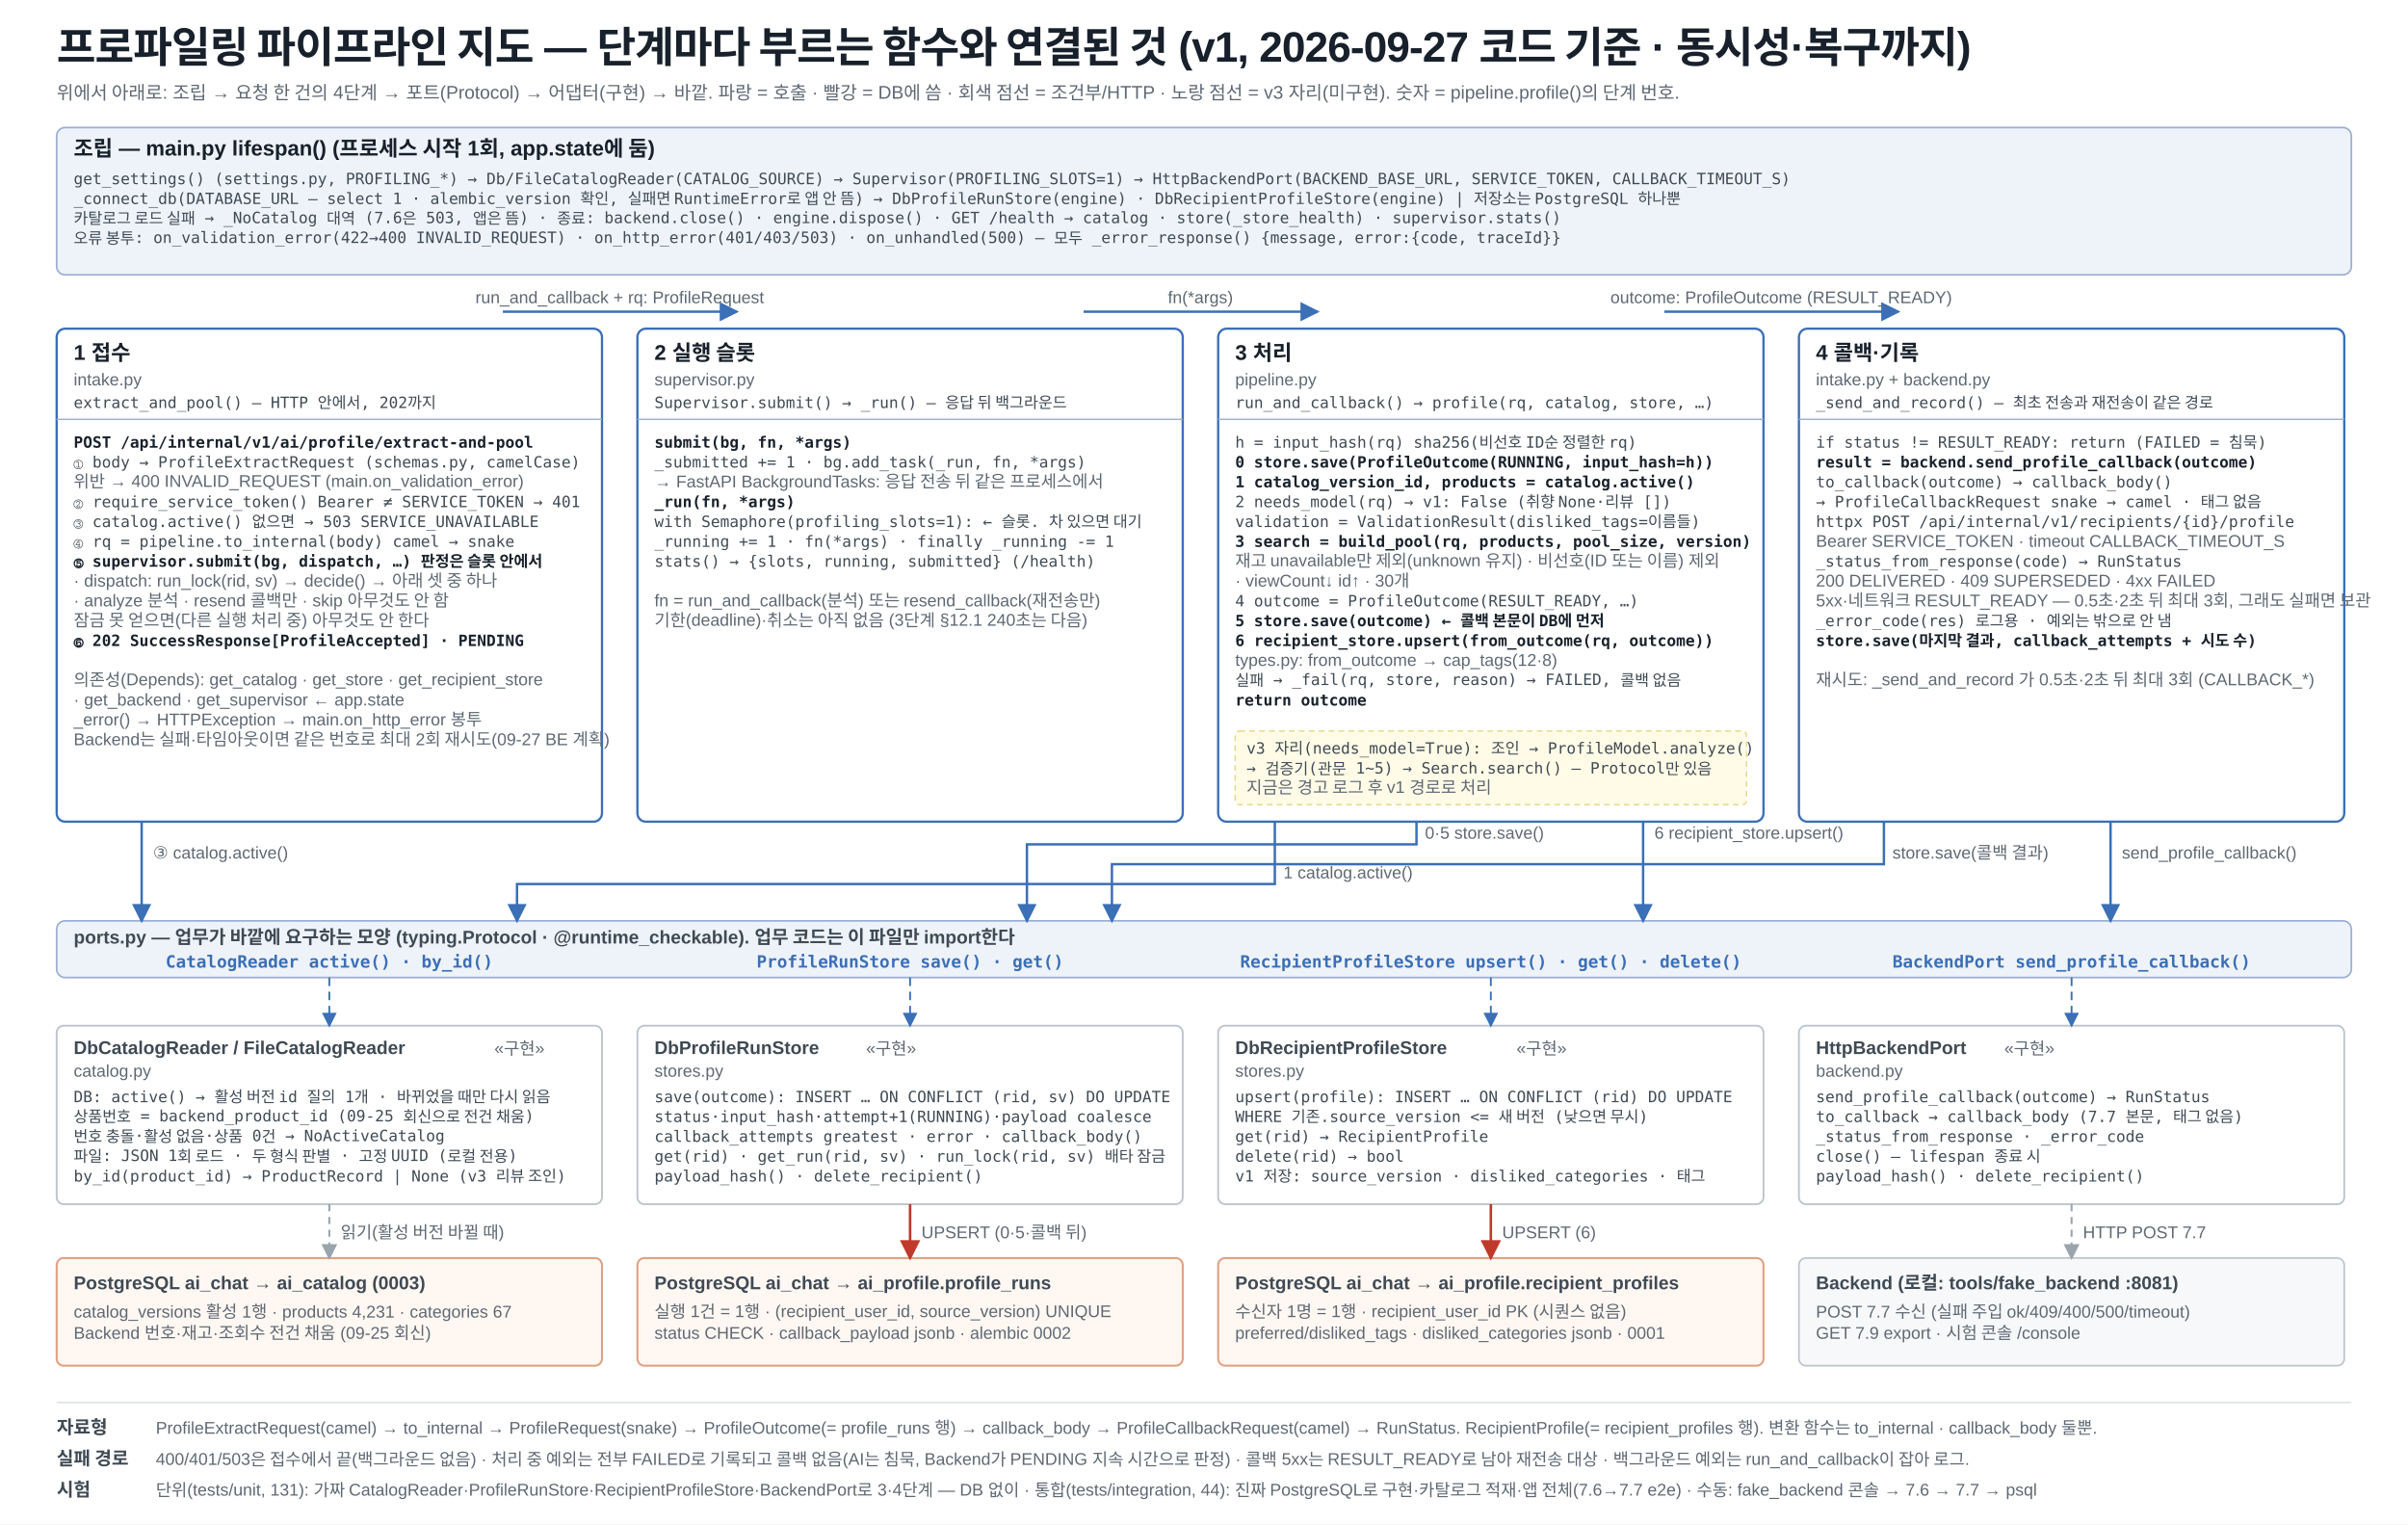
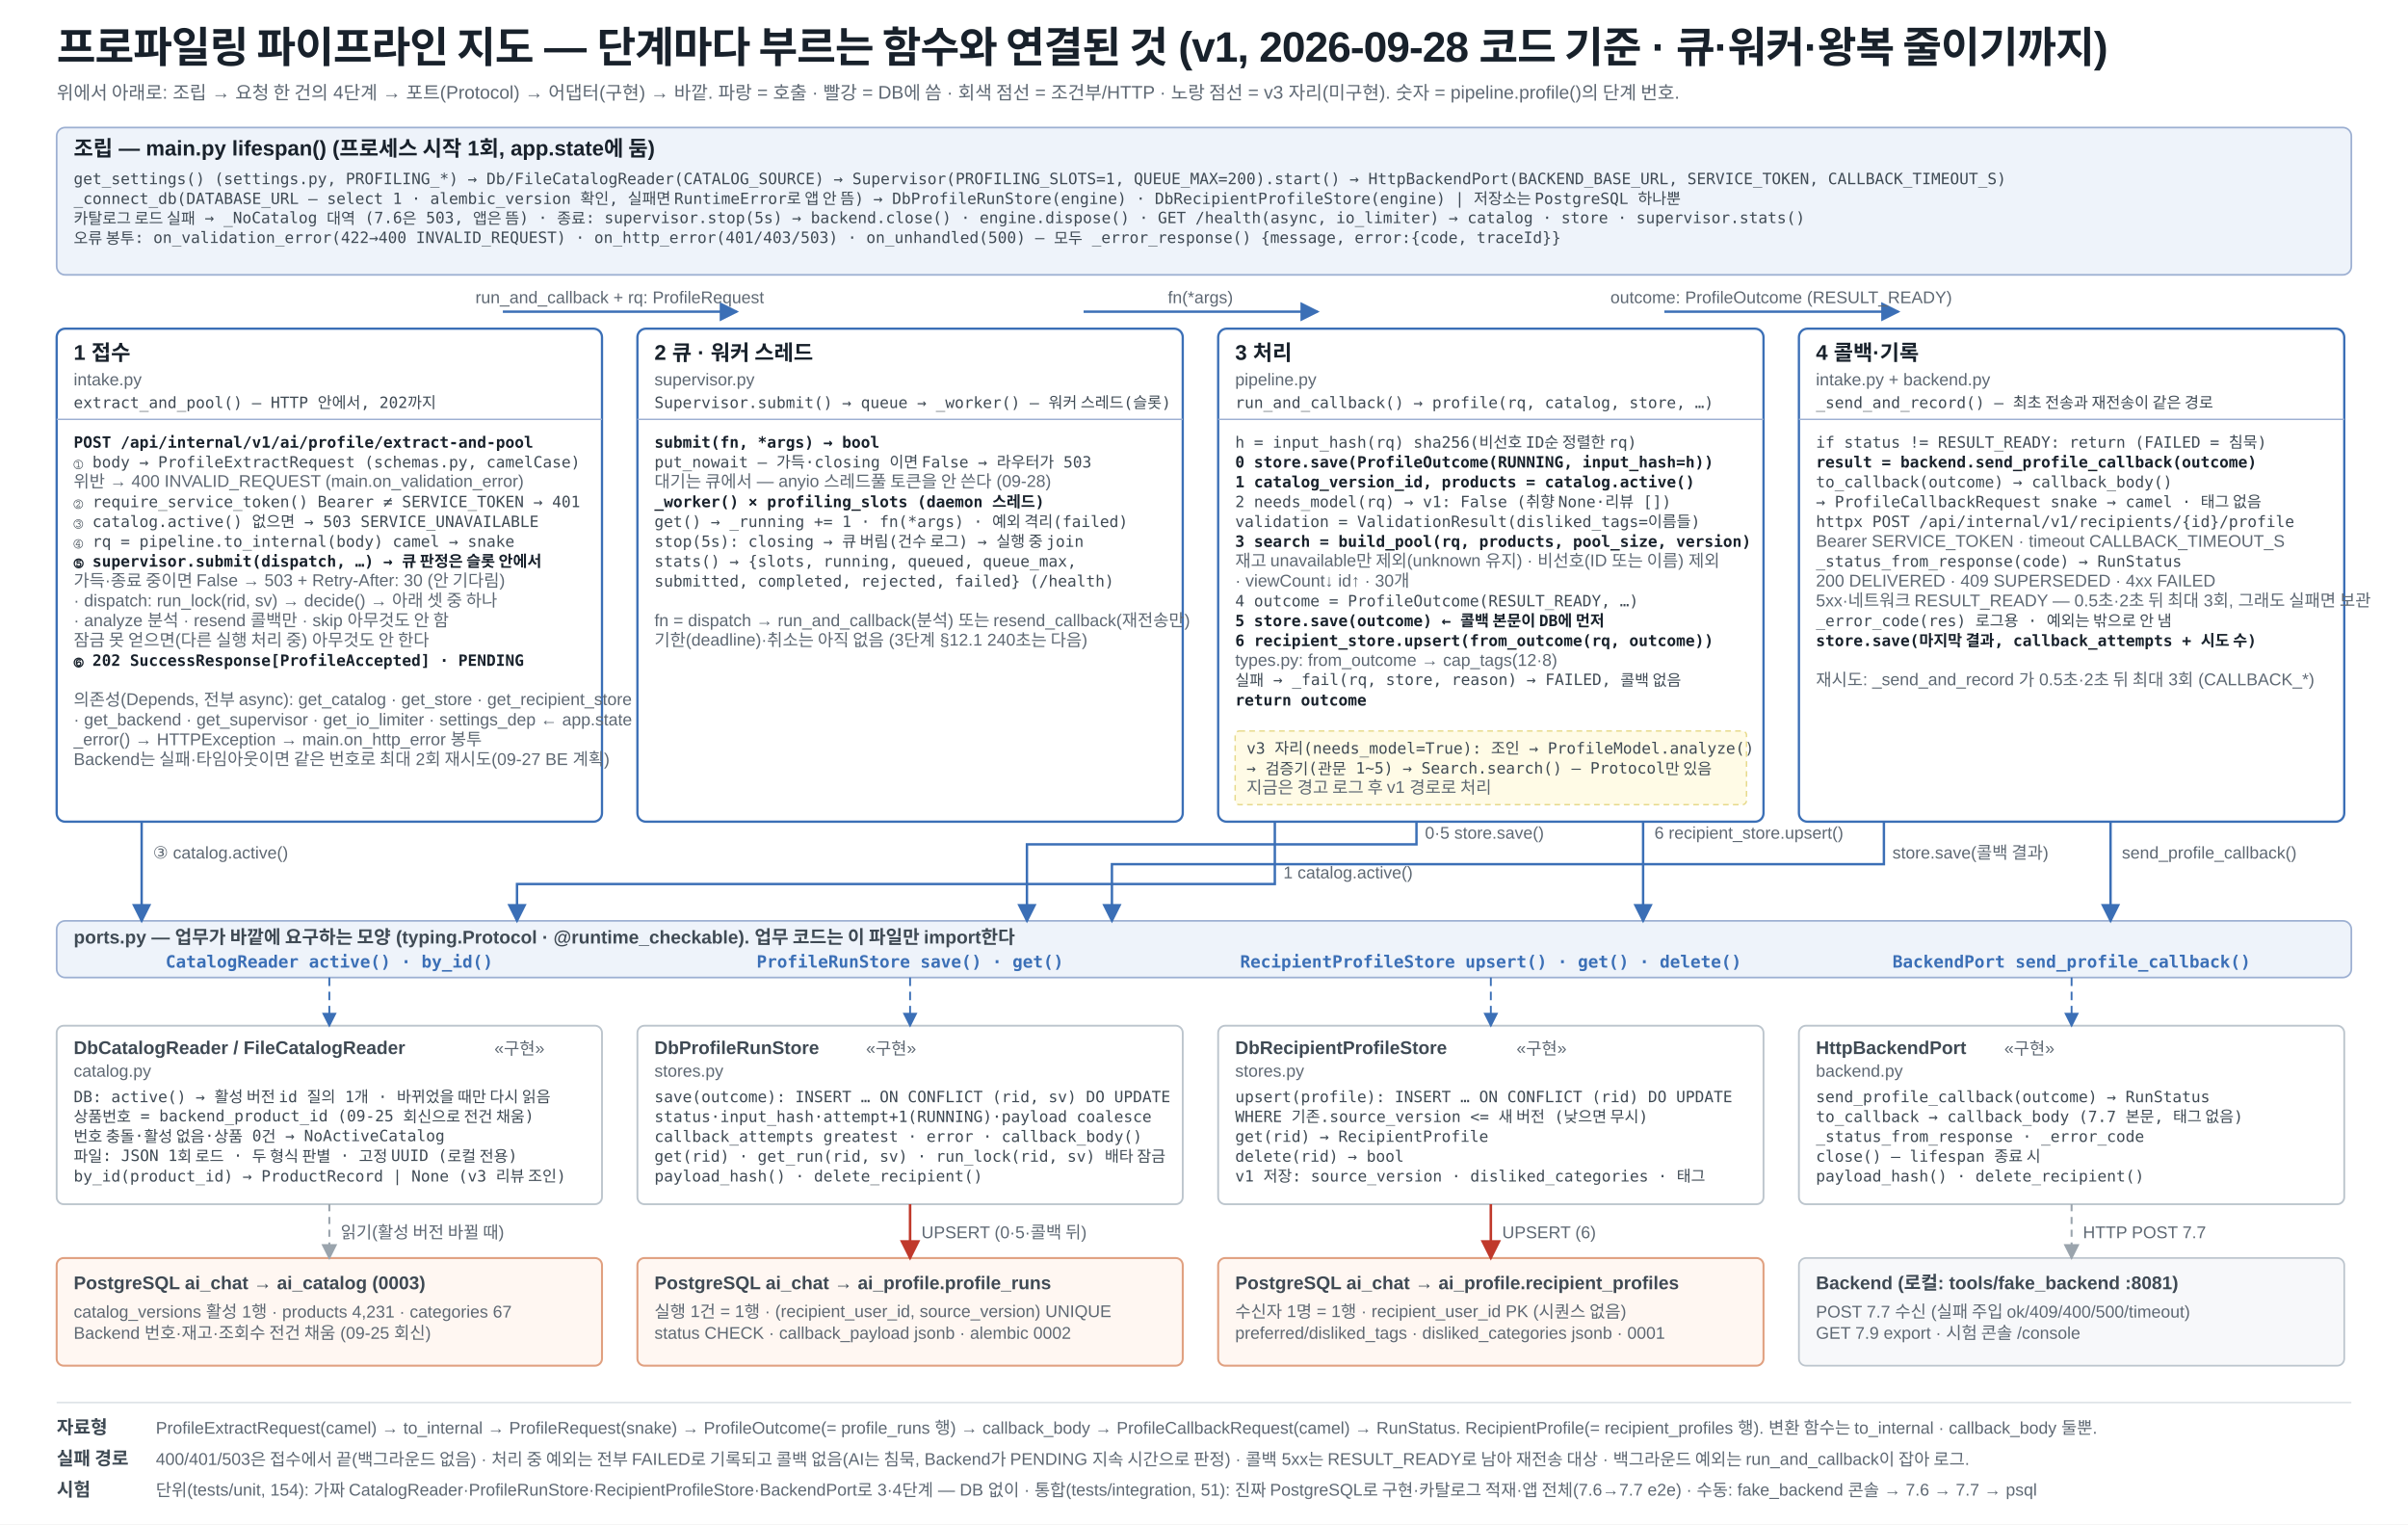
<svg xmlns="http://www.w3.org/2000/svg" width="3400" height="2152" viewBox="0 0 1700 1076" role="img">
  <defs>
    <marker id="a" markerWidth="8" markerHeight="8" refX="7" refY="4" orient="auto">
      <path d="M0 0 L8 4 L0 8 Z" fill="#3b6fb6" />
    </marker>
    <marker id="g" markerWidth="8" markerHeight="8" refX="7" refY="4" orient="auto">
      <path d="M0 0 L8 4 L0 8 Z" fill="#9aa4ad" />
    </marker>
    <marker id="w" markerWidth="8" markerHeight="8" refX="7" refY="4" orient="auto">
      <path d="M0 0 L8 4 L0 8 Z" fill="#c0392b" />
    </marker>
    <style>text{font-family:"Apple SD Gothic Neo","Noto Sans KR",Arial,sans-serif;fill:#18212b}.title{font-size:30px;font-weight:700;letter-spacing:-.6px}
.h{font-size:15px;font-weight:700}.h2{font-size:13px;font-weight:700;fill:#3f4a54}.sub{font-size:12px;fill:#5e6873}.msg{font-size:13px}
.mono{font-family:Menlo,ui-monospace,monospace;font-size:11px;fill:#3f4a54}.monob{font-family:Menlo,ui-monospace,monospace;font-size:11px;font-weight:700;fill:#18212b}
.small{font-size:13px;fill:#5e6873}.num{font-size:11px;font-weight:700;fill:#fff}.port{font-family:Menlo,ui-monospace,monospace;font-size:12px;font-weight:700;fill:#3b6fb6}
.call{fill:none;stroke:#3b6fb6;stroke-width:1.7;marker-end:url(#a)}.grey{fill:none;stroke:#9aa4ad;stroke-width:1.4;stroke-dasharray:5 4;marker-end:url(#g)}.write{fill:none;stroke:#c0392b;stroke-width:1.8;marker-end:url(#w)}
.impl{fill:none;stroke:#3b6fb6;stroke-width:1.3;stroke-dasharray:6 4;marker-end:url(#a)}
.box{fill:#fff;stroke:#bcc5cd;stroke-width:1.3}.stage{fill:#fff;stroke:#3b6fb6;stroke-width:1.6}.band{fill:#eef3fa;stroke:#9db0d2;stroke-width:1.2}.old{fill:#f7f8fa;stroke:#d5dbe0;stroke-width:1.2}
.db{fill:#fff7f2;stroke:#e0a080;stroke-width:1.4}.ext{fill:#f7f8fa;stroke:#bcc5cd;stroke-width:1.2}.v3{fill:#fffbe6;stroke:#e6d98a;stroke-width:1;stroke-dasharray:4 3}.rule{stroke:#d9dee3;stroke-width:1}</style>
  </defs>
  <rect width="1700" height="1076" fill="white" />
-   <text x="40" y="44" class="title">프로파일링 파이프라인 지도 — 단계마다 부르는 함수와 연결된 것 (v1, 2026-09-27 코드 기준 · 동시성·복구까지)</text>
+   <text x="40" y="44" class="title">프로파일링 파이프라인 지도 — 단계마다 부르는 함수와 연결된 것 (v1, 2026-09-28 코드 기준 · 큐·워커·왕복 줄이기까지)</text>
  <text x="40" y="70" class="small">위에서 아래로: 조립 → 요청 한 건의 4단계 → 포트(Protocol) → 어댑터(구현) → 바깥. 파랑 = 호출 · 빨강 = DB에 씀 · 회색 점선 = 조건부/HTTP · 노랑 점선 = v3 자리(미구현). 숫자 = pipeline.profile()의 단계 번호.</text>
  <rect x="40" y="90" width="1620" height="104" rx="6" class="band" />
  <text x="52" y="110" class="h">조립 — main.py  lifespan()  (프로세스 시작 1회, app.state에 둠)</text>
-   <text x="52" y="130" class="mono">get_settings() (settings.py, PROFILING_*)  →  Db/FileCatalogReader(CATALOG_SOURCE)  →  Supervisor(PROFILING_SLOTS=1)  →  HttpBackendPort(BACKEND_BASE_URL, SERVICE_TOKEN, CALLBACK_TIMEOUT_S)</text>
+   <text x="52" y="130" class="mono">get_settings() (settings.py, PROFILING_*)  →  Db/FileCatalogReader(CATALOG_SOURCE)  →  Supervisor(PROFILING_SLOTS=1, QUEUE_MAX=200).start()  →  HttpBackendPort(BACKEND_BASE_URL, SERVICE_TOKEN, CALLBACK_TIMEOUT_S)</text>
  <text x="52" y="144" class="mono">_connect_db(DATABASE_URL — select 1 · alembic_version 확인, 실패면 RuntimeError로 앱 안 뜸) → DbProfileRunStore(engine) · DbRecipientProfileStore(engine)   |   저장소는 PostgreSQL 하나뿐</text>
-   <text x="52" y="158" class="mono">카탈로그 로드 실패 → _NoCatalog 대역 (7.6은 503, 앱은 뜸)    ·    종료: backend.close() · engine.dispose()    ·    GET /health → catalog · store(_store_health) · supervisor.stats()</text>
+   <text x="52" y="158" class="mono">카탈로그 로드 실패 → _NoCatalog 대역 (7.6은 503, 앱은 뜸)    ·    종료: supervisor.stop(5s) → backend.close() · engine.dispose()    ·    GET /health(async, io_limiter) → catalog · store · supervisor.stats()</text>
  <text x="52" y="172" class="mono">오류 봉투: on_validation_error(422→400 INVALID_REQUEST) · on_http_error(401/403/503) · on_unhandled(500) — 모두 _error_response() {message, error:{code, traceId}}</text>
  <rect x="40" y="232" width="385" height="348" rx="6" class="stage" />
  <text x="52" y="254" class="h">1  접수</text>
  <text x="52" y="272" class="sub">intake.py</text>
  <text x="52" y="288" class="mono">extract_and_pool()  — HTTP 안에서, 202까지</text>
  <line x1="40" y1="296" x2="425" y2="296" stroke="#9db0d2" />
  <rect x="450" y="232" width="385" height="348" rx="6" class="stage" />
-   <text x="462" y="254" class="h">2  실행 슬롯</text>
+   <text x="462" y="254" class="h">2  큐 · 워커 스레드</text>
  <text x="462" y="272" class="sub">supervisor.py</text>
-   <text x="462" y="288" class="mono">Supervisor.submit() → _run()  — 응답 뒤 백그라운드</text>
+   <text x="462" y="288" class="mono">Supervisor.submit() → queue → _worker()  — 워커 스레드(슬롯)</text>
  <line x1="450" y1="296" x2="835" y2="296" stroke="#9db0d2" />
  <rect x="860" y="232" width="385" height="348" rx="6" class="stage" />
  <text x="872" y="254" class="h">3  처리</text>
  <text x="872" y="272" class="sub">pipeline.py</text>
  <text x="872" y="288" class="mono">run_and_callback() → profile(rq, catalog, store, …)</text>
  <line x1="860" y1="296" x2="1245" y2="296" stroke="#9db0d2" />
  <rect x="1270" y="232" width="385" height="348" rx="6" class="stage" />
  <text x="1282" y="254" class="h">4  콜백·기록</text>
  <text x="1282" y="272" class="sub">intake.py + backend.py</text>
  <text x="1282" y="288" class="mono">_send_and_record()  — 최초 전송과 재전송이 같은 경로</text>
  <line x1="1270" y1="296" x2="1655" y2="296" stroke="#9db0d2" />
  <text x="52" y="316" class="monob">POST /api/internal/v1/ai/profile/extract-and-pool</text>
  <text x="52" y="330" class="mono">① body → ProfileExtractRequest  (schemas.py, camelCase)</text>
  <text x="52" y="344" class="sub">     위반 → 400 INVALID_REQUEST (main.on_validation_error)</text>
  <text x="52" y="358" class="mono">② require_service_token()  Bearer ≠ SERVICE_TOKEN → 401</text>
  <text x="52" y="372" class="mono">③ catalog.active()  없으면 → 503 SERVICE_UNAVAILABLE</text>
  <text x="52" y="386" class="mono">④ rq = pipeline.to_internal(body)   camel → snake</text>
-   <text x="52" y="400" class="monob">⑤ supervisor.submit(bg, dispatch, …)  판정은 슬롯 안에서</text>
-   <text x="52" y="414" class="sub">· dispatch: run_lock(rid, sv) → decide() → 아래 셋 중 하나</text>
-   <text x="52" y="428" class="sub">· analyze 분석 · resend 콜백만 · skip 아무것도 안 함</text>
-   <text x="52" y="442" class="sub">  잠금 못 얻으면(다른 실행 처리 중) 아무것도 안 한다</text>
-   <text x="52" y="456" class="monob">⑥ 202 SuccessResponse[ProfileAccepted] · PENDING</text>
-   <text x="52" y="470" class="mono" />
-   <text x="52" y="484" class="sub">의존성(Depends): get_catalog · get_store · get_recipient_store</text>
-   <text x="52" y="498" class="sub">· get_backend · get_supervisor  ← app.state</text>
-   <text x="52" y="512" class="sub">_error() → HTTPException → main.on_http_error 봉투</text>
-   <text x="52" y="526" class="sub">Backend는 실패·타임아웃이면 같은 번호로 최대 2회 재시도(09-27 BE 계획)</text>
-   <text x="462" y="316" class="monob">submit(bg, fn, *args)</text>
-   <text x="462" y="330" class="mono">  _submitted += 1 · bg.add_task(_run, fn, *args)</text>
-   <text x="462" y="344" class="sub">  → FastAPI BackgroundTasks: 응답 전송 뒤 같은 프로세스에서</text>
-   <text x="462" y="358" class="monob">_run(fn, *args)</text>
-   <text x="462" y="372" class="mono">  with Semaphore(profiling_slots=1):   ← 슬롯. 차 있으면 대기</text>
-   <text x="462" y="386" class="mono">      _running += 1 · fn(*args) · finally _running -= 1</text>
-   <text x="462" y="400" class="mono">stats() → {slots, running, submitted}   (/health)</text>
-   <text x="462" y="414" class="mono" />
-   <text x="462" y="428" class="sub">fn = run_and_callback(분석) 또는 resend_callback(재전송만)</text>
-   <text x="462" y="442" class="sub">기한(deadline)·취소는 아직 없음 (3단계 §12.1 240초는 다음)</text>
+   <text x="52" y="400" class="monob">⑤ supervisor.submit(dispatch, …) → 큐   판정은 슬롯 안에서</text>
+   <text x="52" y="414" class="sub">     가득·종료 중이면 False → 503 + Retry-After: 30 (안 기다림)</text>
+   <text x="52" y="428" class="sub">· dispatch: run_lock(rid, sv) → decide() → 아래 셋 중 하나</text>
+   <text x="52" y="442" class="sub">· analyze 분석 · resend 콜백만 · skip 아무것도 안 함</text>
+   <text x="52" y="456" class="sub">  잠금 못 얻으면(다른 실행 처리 중) 아무것도 안 한다</text>
+   <text x="52" y="470" class="monob">⑥ 202 SuccessResponse[ProfileAccepted] · PENDING</text>
+   <text x="52" y="484" class="mono" />
+   <text x="52" y="498" class="sub">의존성(Depends, 전부 async): get_catalog · get_store · get_recipient_store</text>
+   <text x="52" y="512" class="sub">· get_backend · get_supervisor · get_io_limiter · settings_dep  ← app.state</text>
+   <text x="52" y="526" class="sub">_error() → HTTPException → main.on_http_error 봉투</text>
+   <text x="52" y="540" class="sub">Backend는 실패·타임아웃이면 같은 번호로 최대 2회 재시도(09-27 BE 계획)</text>
+   <text x="462" y="316" class="monob">submit(fn, *args) → bool</text>
+   <text x="462" y="330" class="mono">  put_nowait — 가득·closing 이면 False → 라우터가 503</text>
+   <text x="462" y="344" class="sub">  대기는 큐에서 — anyio 스레드풀 토큰을 안 쓴다 (09-28)</text>
+   <text x="462" y="358" class="monob">_worker()  × profiling_slots  (daemon 스레드)</text>
+   <text x="462" y="372" class="mono">  get() → _running += 1 · fn(*args) · 예외 격리(failed)</text>
+   <text x="462" y="386" class="mono">stop(5s): closing → 큐 버림(건수 로그) → 실행 중 join</text>
+   <text x="462" y="400" class="mono">stats() → {slots, running, queued, queue_max,</text>
+   <text x="462" y="414" class="mono">  submitted, completed, rejected, failed}   (/health)</text>
+   <text x="462" y="428" class="mono" />
+   <text x="462" y="442" class="sub">fn = dispatch → run_and_callback(분석) 또는 resend_callback(재전송만)</text>
+   <text x="462" y="456" class="sub">기한(deadline)·취소는 아직 없음 (3단계 §12.1 240초는 다음)</text>
  <text x="872" y="316" class="mono">h = input_hash(rq)   sha256(비선호 ID순 정렬한 rq)</text>
  <text x="872" y="330" class="monob">0  store.save(ProfileOutcome(RUNNING, input_hash=h))</text>
  <text x="872" y="344" class="monob">1  catalog_version_id, products = catalog.active()</text>
  <text x="872" y="358" class="mono">2  needs_model(rq) → v1: False (취향 None·리뷰 [])</text>
  <text x="872" y="372" class="mono">   validation = ValidationResult(disliked_tags=이름들)</text>
  <text x="872" y="386" class="monob">3  search = build_pool(rq, products, pool_size, version)</text>
  <text x="872" y="400" class="sub">   재고 unavailable만 제외(unknown 유지) · 비선호(ID 또는 이름) 제외</text>
  <text x="872" y="414" class="sub">   · viewCount↓ id↑ · 30개</text>
  <text x="872" y="428" class="mono">4  outcome = ProfileOutcome(RESULT_READY, …)</text>
  <text x="872" y="442" class="monob">5  store.save(outcome)      ← 콜백 본문이 DB에 먼저</text>
  <text x="872" y="456" class="monob">6  recipient_store.upsert(from_outcome(rq, outcome))</text>
  <text x="872" y="470" class="sub">   types.py: from_outcome → cap_tags(12·8)</text>
  <text x="872" y="484" class="mono">실패 → _fail(rq, store, reason) → FAILED, 콜백 없음</text>
  <text x="872" y="498" class="monob">return outcome</text>
  <rect x="872" y="516" width="361" height="52" rx="3" class="v3" />
  <text x="880" y="532" class="mono">v3 자리(needs_model=True): 조인 → ProfileModel.analyze()</text>
  <text x="880" y="546" class="mono">→ 검증기(관문 1~5) → Search.search() — Protocol만 있음</text>
  <text x="880" y="560" class="sub">지금은 경고 로그 후 v1 경로로 처리</text>
  <text x="1282" y="316" class="mono">if status != RESULT_READY: return  (FAILED = 침묵)</text>
  <text x="1282" y="330" class="monob">result = backend.send_profile_callback(outcome)</text>
  <text x="1282" y="344" class="mono">  to_callback(outcome) → callback_body()</text>
  <text x="1282" y="358" class="mono">    → ProfileCallbackRequest  snake → camel · 태그 없음</text>
  <text x="1282" y="372" class="mono">  httpx POST /api/internal/v1/recipients/{id}/profile</text>
  <text x="1282" y="386" class="sub">    Bearer SERVICE_TOKEN · timeout CALLBACK_TIMEOUT_S</text>
  <text x="1282" y="400" class="mono">  _status_from_response(code) → RunStatus</text>
  <text x="1282" y="414" class="sub">    200 DELIVERED · 409 SUPERSEDED · 4xx FAILED</text>
  <text x="1282" y="428" class="sub">    5xx·네트워크 RESULT_READY — 0.5초·2초 뒤 최대 3회, 그래도 실패면 보관</text>
  <text x="1282" y="442" class="mono">  _error_code(res)  로그용 · 예외는 밖으로 안 냄</text>
  <text x="1282" y="456" class="monob">store.save(마지막 결과, callback_attempts + 시도 수)</text>
  <text x="1282" y="470" class="mono" />
  <text x="1282" y="484" class="sub">재시도: _send_and_record 가 0.5초·2초 뒤 최대 3회 (CALLBACK_*)</text>
  <path d="M355 220 H520" class="call" />
  <text x="437.5" y="214" class="sub" text-anchor="middle">run_and_callback + rq: ProfileRequest</text>
  <path d="M765 220 H930" class="call" />
  <text x="847.5" y="214" class="sub" text-anchor="middle">fn(*args)</text>
  <path d="M1175 220 H1340" class="call" />
  <text x="1257.5" y="214" class="sub" text-anchor="middle">outcome: ProfileOutcome (RESULT_READY)</text>
  <rect x="40" y="650" width="1620" height="40" rx="6" class="band" />
  <text x="52" y="666" class="h2">ports.py — 업무가 바깥에 요구하는 모양 (typing.Protocol · @runtime_checkable). 업무 코드는 이 파일만 import한다</text>
  <text x="232.5" y="683" class="port" text-anchor="middle">CatalogReader  active() · by_id()</text>
  <text x="642.5" y="683" class="port" text-anchor="middle">ProfileRunStore  save() · get()</text>
  <text x="1052.5" y="683" class="port" text-anchor="middle">RecipientProfileStore  upsert() · get() · delete()</text>
  <text x="1462.5" y="683" class="port" text-anchor="middle">BackendPort  send_profile_callback()</text>
  <path d="M100 580 V650" class="call" />
  <text x="108" y="606" class="sub">③ catalog.active()</text>
  <path d="M1000 580 V596 H725 V650" class="call" />
  <text x="1006" y="592" class="sub">0·5 store.save()</text>
  <path d="M1330 580 V610 H785 V650" class="call" />
  <text x="1336" y="606" class="sub">store.save(콜백 결과)</text>
  <path d="M900 580 V624 H365 V650" class="call" />
  <text x="906" y="620" class="sub">1 catalog.active()</text>
  <path d="M1160 580 V650" class="call" />
  <text x="1168" y="592" class="sub">6 recipient_store.upsert()</text>
  <path d="M1490 580 V650" class="call" />
  <text x="1498" y="606" class="sub">send_profile_callback()</text>
  <rect x="40" y="724" width="385" height="126" rx="5" class="box" />
  <text x="52" y="744" class="h2">DbCatalogReader / FileCatalogReader</text>
  <text x="349.0" y="744" class="sub">«구현»</text>
  <text x="52" y="760" class="sub">catalog.py</text>
  <text x="52" y="778" class="mono">DB: active() → 활성 버전 id 질의 1개 · 바뀌었을 때만 다시 읽음</text>
  <text x="52" y="792" class="mono">  상품번호 = backend_product_id (09-25 회신으로 전건 채움)</text>
  <text x="52" y="806" class="mono">  번호 충돌·활성 없음·상품 0건 → NoActiveCatalog</text>
  <text x="52" y="820" class="mono">파일: JSON 1회 로드 · 두 형식 판별 · 고정 UUID (로컬 전용)</text>
  <text x="52" y="834" class="mono">by_id(product_id) → ProductRecord | None  (v3 리뷰 조인)</text>
  <path d="M232.5 690 V724" class="impl" />
  <rect x="450" y="724" width="385" height="126" rx="5" class="box" />
  <text x="462" y="744" class="h2">DbProfileRunStore</text>
  <text x="611.4" y="744" class="sub">«구현»</text>
  <text x="462" y="760" class="sub">stores.py</text>
  <text x="462" y="778" class="mono">save(outcome): INSERT … ON CONFLICT (rid, sv) DO UPDATE</text>
  <text x="462" y="792" class="mono">  status·input_hash·attempt+1(RUNNING)·payload coalesce</text>
  <text x="462" y="806" class="mono">  callback_attempts greatest · error · callback_body()</text>
  <text x="462" y="820" class="mono">get(rid) · get_run(rid, sv) · run_lock(rid, sv) 배타 잠금</text>
  <text x="462" y="834" class="mono">payload_hash() · delete_recipient()</text>
  <path d="M642.5 690 V724" class="impl" />
  <rect x="860" y="724" width="385" height="126" rx="5" class="box" />
  <text x="872" y="744" class="h2">DbRecipientProfileStore</text>
  <text x="1070.6" y="744" class="sub">«구현»</text>
  <text x="872" y="760" class="sub">stores.py</text>
  <text x="872" y="778" class="mono">upsert(profile): INSERT … ON CONFLICT (rid) DO UPDATE</text>
  <text x="872" y="792" class="mono">  WHERE 기존.source_version &lt;= 새 버전 (낮으면 무시)</text>
  <text x="872" y="806" class="mono">get(rid) → RecipientProfile</text>
  <text x="872" y="820" class="mono">delete(rid) → bool</text>
  <text x="872" y="834" class="mono">v1 저장: source_version · disliked_categories · 태그</text>
  <path d="M1052.5 690 V724" class="impl" />
  <rect x="1270" y="724" width="385" height="126" rx="5" class="box" />
  <text x="1282" y="744" class="h2">HttpBackendPort</text>
  <text x="1415.0" y="744" class="sub">«구현»</text>
  <text x="1282" y="760" class="sub">backend.py</text>
  <text x="1282" y="778" class="mono">send_profile_callback(outcome) → RunStatus</text>
  <text x="1282" y="792" class="mono">  to_callback → callback_body (7.7 본문, 태그 없음)</text>
  <text x="1282" y="806" class="mono">  _status_from_response · _error_code</text>
  <text x="1282" y="820" class="mono">close() — lifespan 종료 시</text>
  <text x="1282" y="834" class="mono">payload_hash() · delete_recipient()</text>
  <path d="M1462.5 690 V724" class="impl" />
  <rect x="40" y="888" width="385" height="76" rx="5" class="db" />
  <text x="52" y="910" class="h2">PostgreSQL  ai_chat → ai_catalog (0003)</text>
  <text x="52" y="930" class="sub">catalog_versions 활성 1행 · products 4,231 · categories 67</text>
  <text x="52" y="945" class="sub">Backend 번호·재고·조회수 전건 채움 (09-25 회신)</text>
  <rect x="450" y="888" width="385" height="76" rx="5" class="db" />
  <text x="462" y="910" class="h2">PostgreSQL  ai_chat → ai_profile.profile_runs</text>
  <text x="462" y="930" class="sub">실행 1건 = 1행 · (recipient_user_id, source_version) UNIQUE</text>
  <text x="462" y="945" class="sub">status CHECK · callback_payload jsonb · alembic 0002</text>
  <rect x="860" y="888" width="385" height="76" rx="5" class="db" />
  <text x="872" y="910" class="h2">PostgreSQL  ai_chat → ai_profile.recipient_profiles</text>
  <text x="872" y="930" class="sub">수신자 1명 = 1행 · recipient_user_id PK (시퀀스 없음)</text>
  <text x="872" y="945" class="sub">preferred/disliked_tags · disliked_categories jsonb · 0001</text>
  <rect x="1270" y="888" width="385" height="76" rx="5" class="ext" />
  <text x="1282" y="910" class="h2">Backend  (로컬: tools/fake_backend  :8081)</text>
  <text x="1282" y="930" class="sub">POST 7.7 수신 (실패 주입 ok/409/400/500/timeout)</text>
  <text x="1282" y="945" class="sub">GET 7.9 export · 시험 콘솔 /console</text>
  <path d="M232.5 850 V888" class="grey" />
  <text x="240.5" y="874" class="sub">읽기(활성 버전 바뀔 때)</text>
  <path d="M642.5 850 V888" class="write" />
  <text x="650.5" y="874" class="sub">UPSERT (0·5·콜백 뒤)</text>
  <path d="M1052.5 850 V888" class="write" />
  <text x="1060.5" y="874" class="sub">UPSERT (6)</text>
  <path d="M1462.5 850 V888" class="grey" />
  <text x="1470.5" y="874" class="sub">HTTP POST 7.7</text>
  <line x1="40" y1="990" x2="1660" y2="990" class="rule" />
  <text x="40" y="1012" class="h2">자료형</text>
  <text x="110" y="1012" class="sub">ProfileExtractRequest(camel) → to_internal → ProfileRequest(snake) → ProfileOutcome(= profile_runs 행) → callback_body → ProfileCallbackRequest(camel) → RunStatus.   RecipientProfile(= recipient_profiles 행).   변환 함수는 to_internal · callback_body 둘뿐.</text>
  <text x="40" y="1034" class="h2">실패 경로</text>
  <text x="110" y="1034" class="sub">400/401/503은 접수에서 끝(백그라운드 없음) · 처리 중 예외는 전부 FAILED로 기록되고 콜백 없음(AI는 침묵, Backend가 PENDING 지속 시간으로 판정) · 콜백 5xx는 RESULT_READY로 남아 재전송 대상 · 백그라운드 예외는 run_and_callback이 잡아 로그.</text>
  <text x="40" y="1056" class="h2">시험</text>
-   <text x="110" y="1056" class="sub">단위(tests/unit, 131): 가짜 CatalogReader·ProfileRunStore·RecipientProfileStore·BackendPort로 3·4단계 — DB 없이   ·   통합(tests/integration, 44): 진짜 PostgreSQL로 구현·카탈로그 적재·앱 전체(7.6→7.7 e2e)   ·   수동: fake_backend 콘솔 → 7.6 → 7.7 → psql</text>
+   <text x="110" y="1056" class="sub">단위(tests/unit, 154): 가짜 CatalogReader·ProfileRunStore·RecipientProfileStore·BackendPort로 3·4단계 — DB 없이   ·   통합(tests/integration, 51): 진짜 PostgreSQL로 구현·카탈로그 적재·앱 전체(7.6→7.7 e2e)   ·   수동: fake_backend 콘솔 → 7.6 → 7.7 → psql</text>
</svg>
